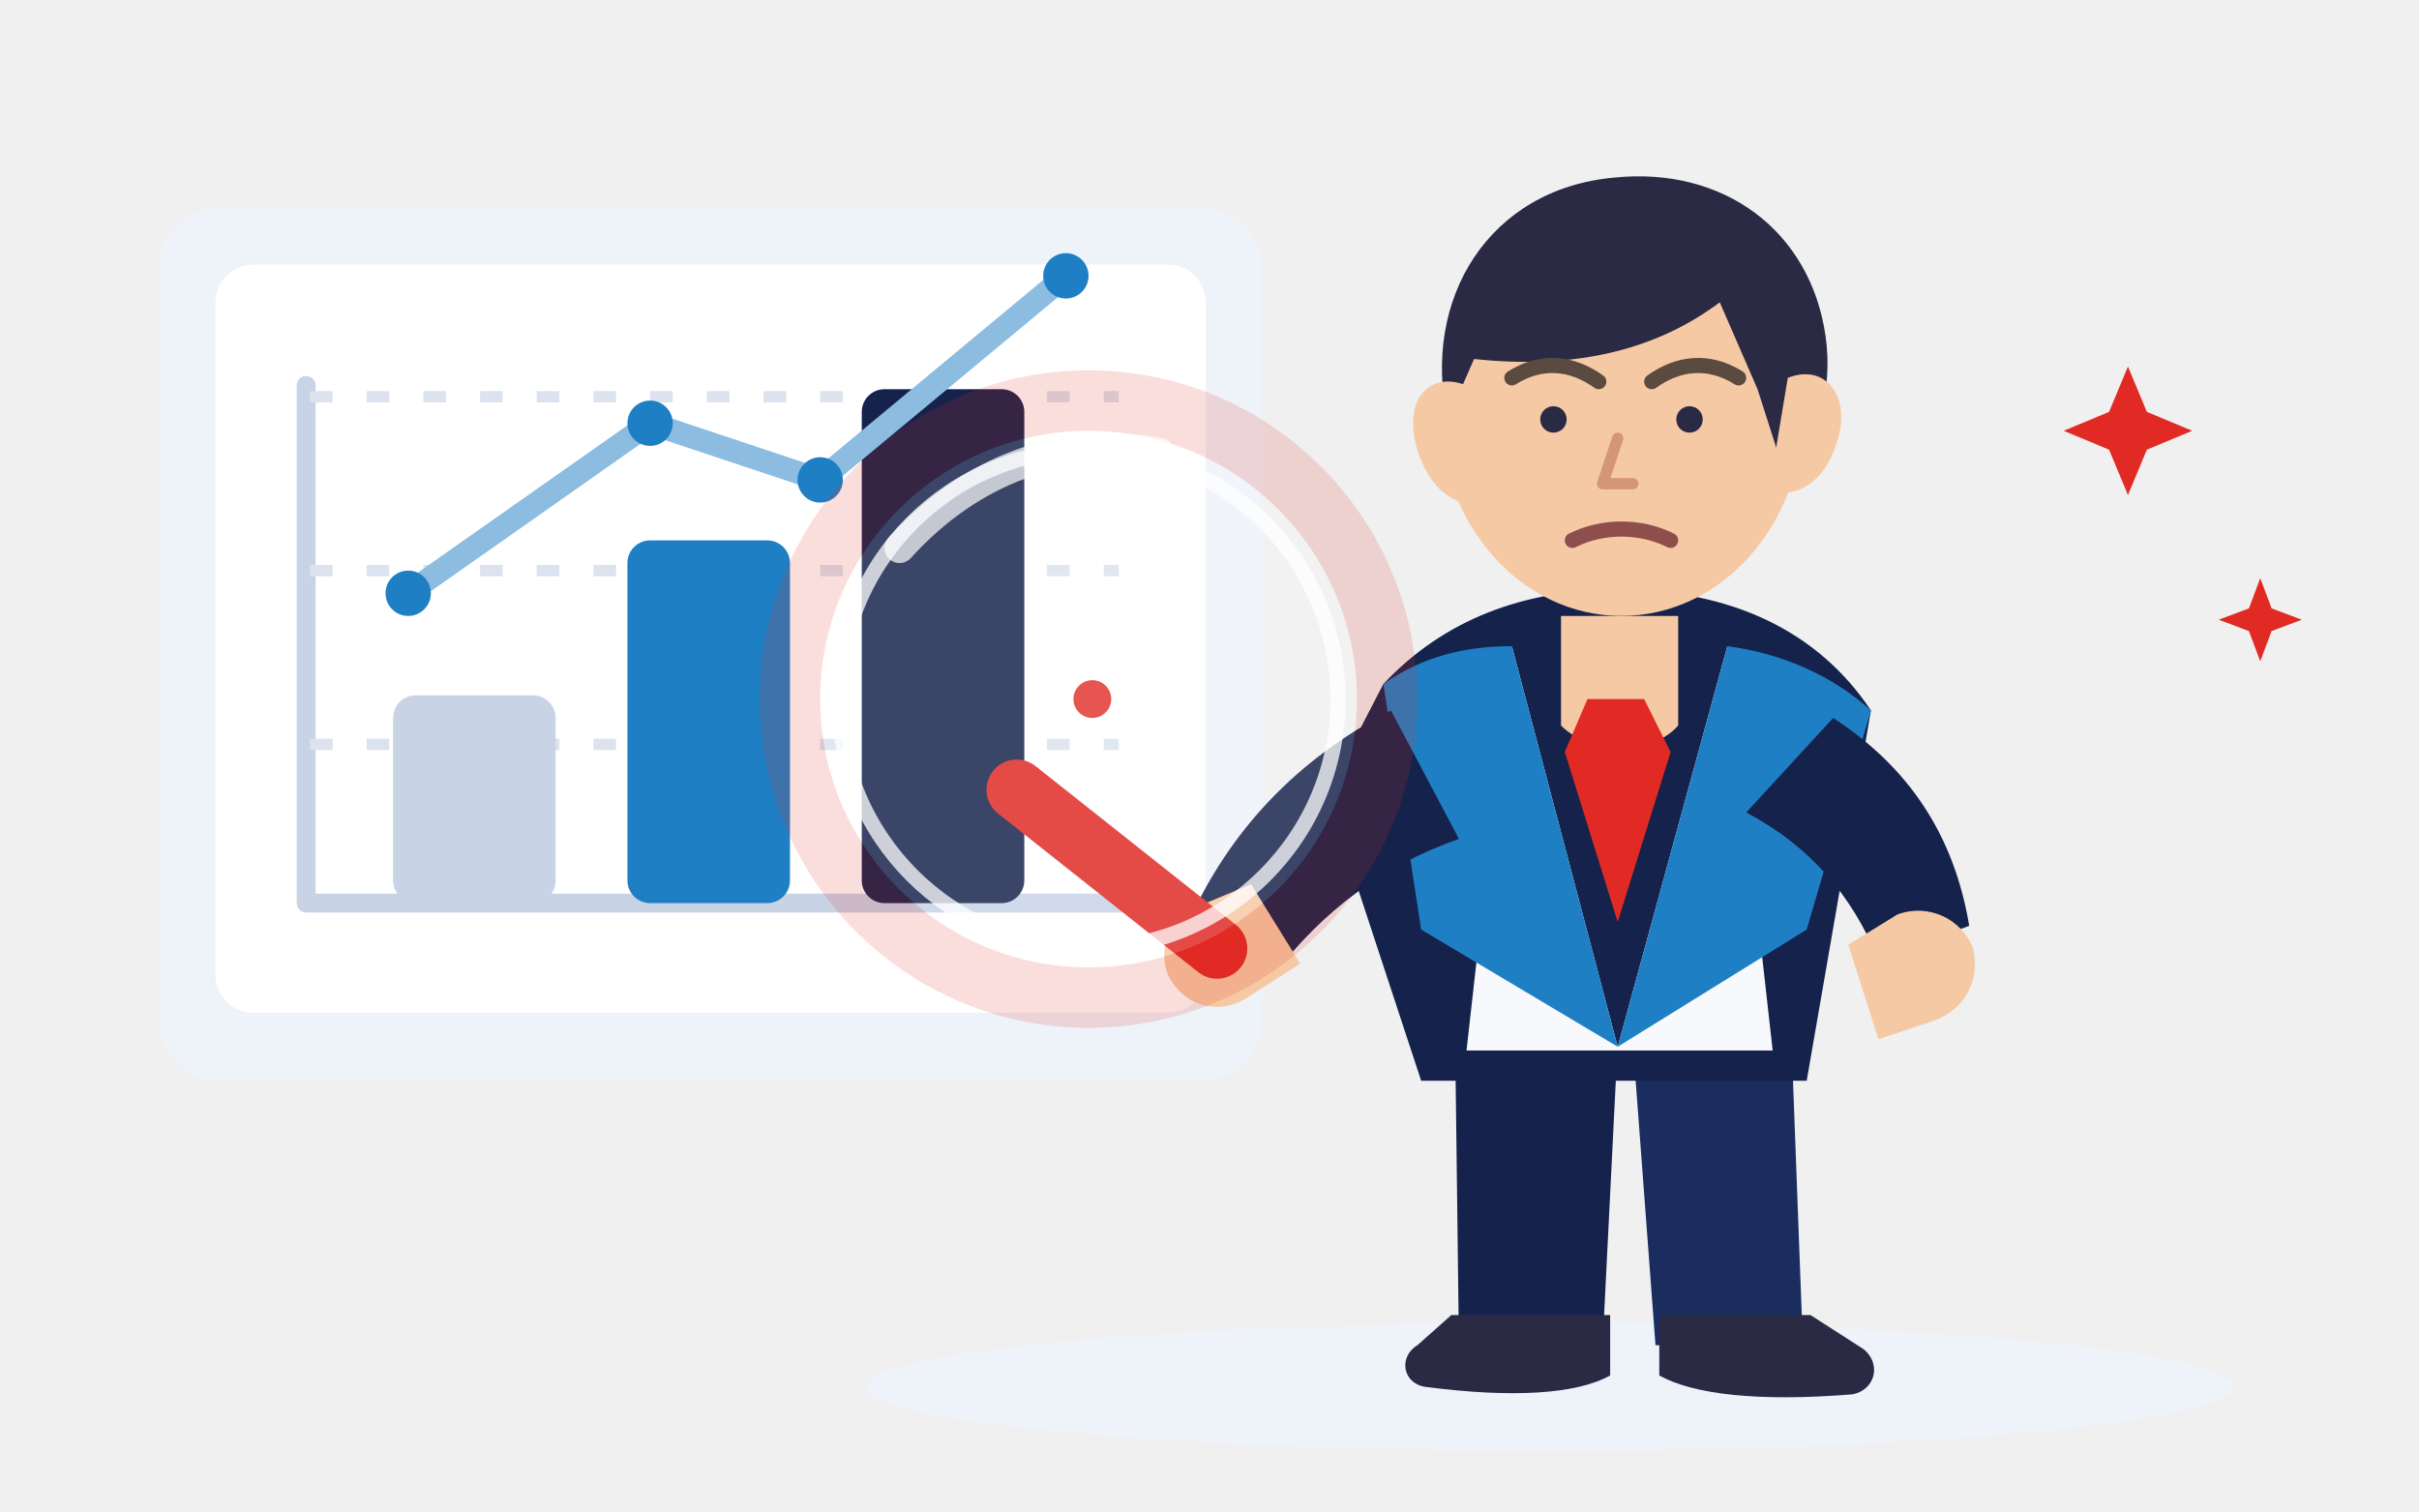
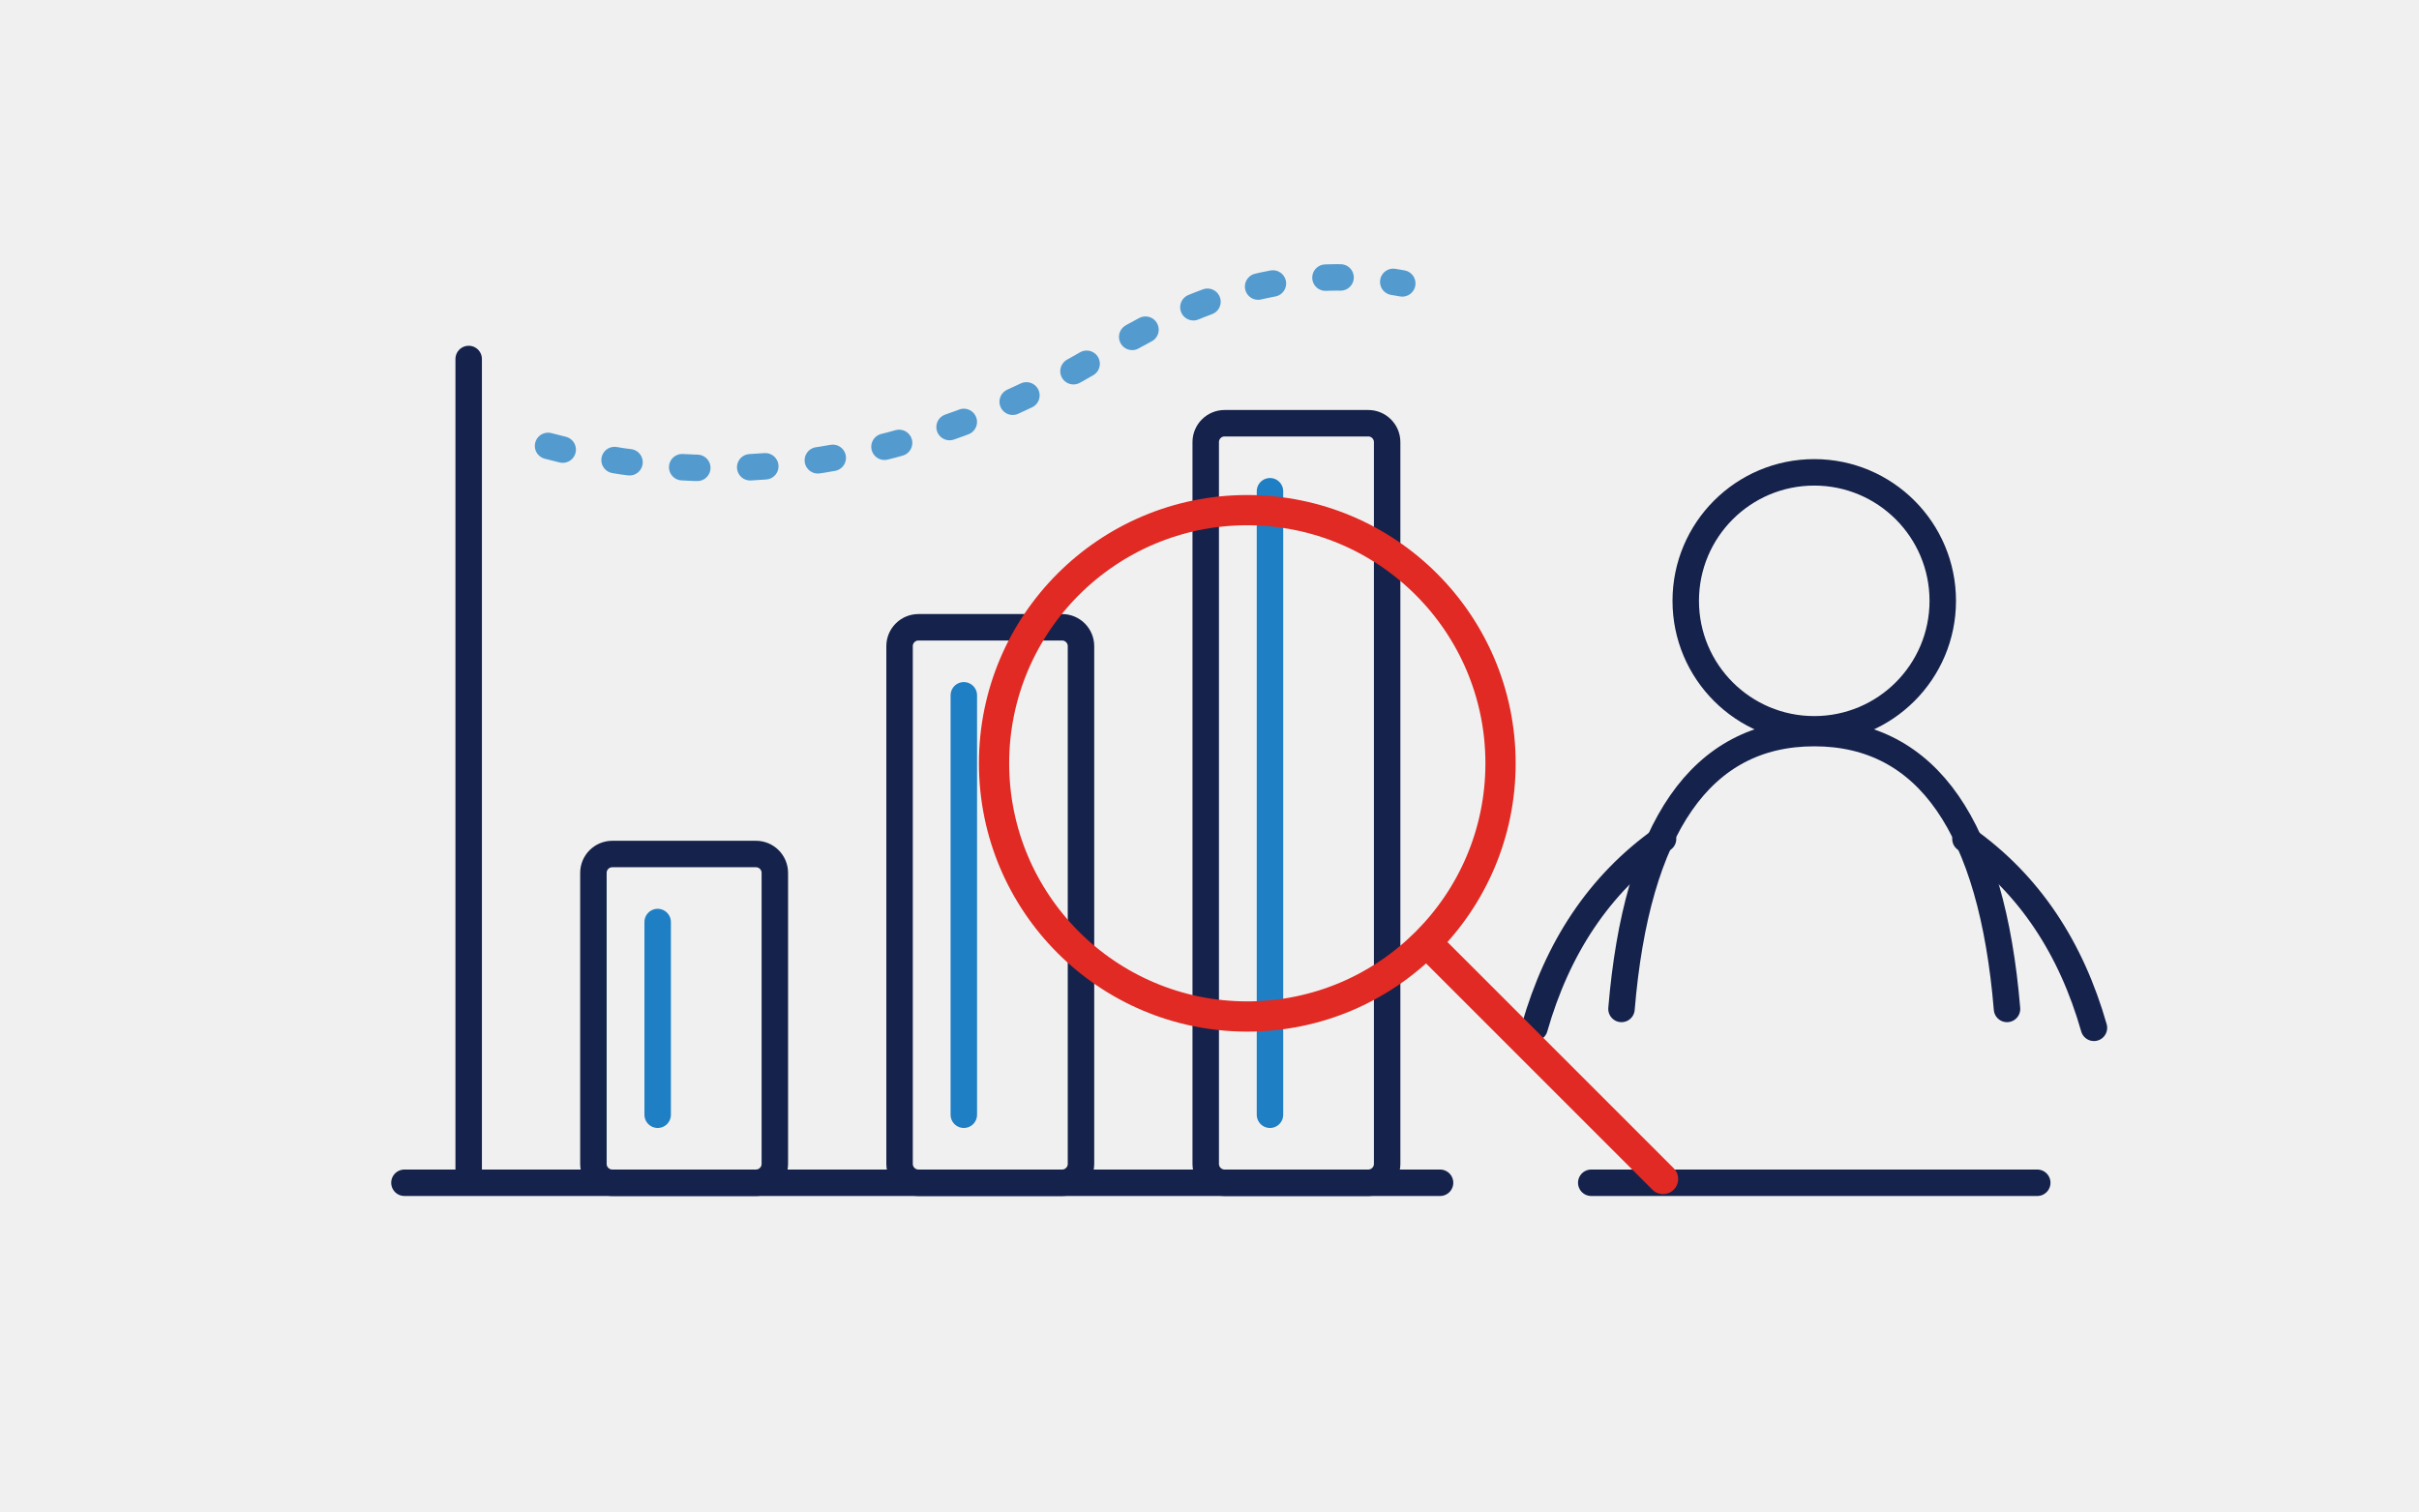
- <svg xmlns="http://www.w3.org/2000/svg" viewBox="0 0 640 400" role="img" aria-label="虫めがねで自社のAI活用状況を調べる経営者">
-   <rect x="42" y="55" width="292" height="231" rx="16" fill="#eef2f9" />
-   <rect x="57" y="70" width="262" height="198" rx="10" fill="#ffffff" />
-   <path d="M81 239H297M81 102v137" fill="none" stroke="#c9d3e6" stroke-width="5" stroke-linecap="round" />
-   <path d="M82 197h214M82 151h214M82 105h214" fill="none" stroke="#dce3ee" stroke-width="3" stroke-dasharray="6 9" />
-   <rect x="104" y="184" width="43" height="55" rx="6" fill="#c9d3e6" />
-   <rect x="166" y="143" width="43" height="96" rx="6" fill="#1f7fc4" />
-   <rect x="228" y="103" width="43" height="136" rx="6" fill="#15224b" />
-   <path d="M108 157l64-45 45 15 65-54" fill="none" stroke="#8cbce0" stroke-width="6" stroke-linecap="round" stroke-linejoin="round" />
-   <circle cx="108" cy="157" r="6" fill="#1f7fc4" />
-   <circle cx="172" cy="112" r="6" fill="#1f7fc4" />
-   <circle cx="217" cy="127" r="6" fill="#1f7fc4" />
-   <circle cx="282" cy="73" r="6" fill="#1f7fc4" />
-   <ellipse cx="410" cy="367" rx="181" ry="17" fill="#eef2f9" />
-   <path d="M385 276h43l-4 80h-38l-1-80z" fill="#15224b" />
-   <path d="M432 276h42l3 80h-39l-6-80z" fill="#1b2d5f" />
-   <path d="M384 348h42v16c-9 5-26 6-49 3-6-1-7-8-2-11l9-8z" fill="#2a2a45" />
-   <path d="M439 348h40l14 9c5 4 3 11-3 12-25 2-42 0-51-5v-16z" fill="#2a2a45" />
-   <path d="M366 181c16-17 37-25 62-25 30 0 53 11 67 32l-17 98H376l-25-76 15-29z" fill="#15224b" />
-   <path d="M413 163h31v29c-7 8-23 8-31 0v-29z" fill="#f5c9a4" />
-   <path d="M400 171l28 106 29-106 12 107h-81l12-107z" fill="#f7f9fc" />
-   <path d="M420 185h15l7 14-14 45-14-45 6-14z" fill="#e02a23" />
-   <path d="M400 171l28 106-52-31-10-65c10-7 21-10 34-10zm57 0-29 106 50-31 17-58c-10-9-23-15-38-17z" fill="#1f7fc4" />
-   <path d="M368 188c-25 13-43 32-54 57l23 13c13-17 29-29 49-36l-18-34z" fill="#15224b" />
-   <path d="M319 239c-9 3-13 11-10 19 4 8 13 11 21 6l14-9-13-21-12 5z" fill="#f5c9a4" />
-   <path d="M322 251l-53-42" fill="none" stroke="#e02a23" stroke-width="16" stroke-linecap="round" />
-   <path d="M485 190c20 13 32 31 36 55l-24 9c-7-17-18-30-35-39l23-25z" fill="#15224b" />
-   <path d="M502 242c8-3 17 1 20 9 2 8-2 16-10 19l-15 5-8-25 13-8z" fill="#f5c9a4" />
-   <ellipse cx="429" cy="109" rx="48" ry="54" fill="#f5c9a4" />
-   <path d="M383 111c-7-32 11-61 44-64 29-3 52 14 56 42 2 14-2 28-10 39l-8-25-10-23c-16 12-37 18-65 15l-7 16z" fill="#2a2a45" />
-   <path d="M388 102c-10-4-17 4-13 17 3 10 10 16 18 14l-5-31zm85-2c10-4 17 5 13 17-3 10-10 15-18 13l5-30z" fill="#f5c9a4" />
-   <circle cx="411" cy="111" r="3.5" fill="#2a2a45" />
-   <circle cx="447" cy="111" r="3.5" fill="#2a2a45" />
-   <path d="M400 100c8-5 16-4 23 1m14 0c7-5 15-6 23-1" fill="none" stroke="#5b4a3f" stroke-width="4" stroke-linecap="round" />
-   <path d="M428 116l-4 12h8" fill="none" stroke="#d59678" stroke-width="3" stroke-linecap="round" stroke-linejoin="round" />
-   <path d="M416 143c8-4 18-4 26 0" fill="none" stroke="#8e4f4c" stroke-width="4" stroke-linecap="round" />
-   <circle cx="288" cy="185" r="79" fill="#ffffff" opacity=".16" stroke="#e02a23" stroke-width="16" />
-   <circle cx="288" cy="185" r="66" fill="none" stroke="#ffffff" stroke-width="4" opacity=".75" />
-   <path d="M238 145c19-21 44-30 69-25" fill="none" stroke="#ffffff" stroke-width="8" stroke-linecap="round" opacity=".7" />
-   <circle cx="289" cy="185" r="5" fill="#e02a23" opacity=".8" />
-   <g fill="#e02a23">
-     <path d="M563 97l5 12 12 5-12 5-5 12-5-12-12-5 12-5 5-12z" />
-     <path d="M598 153l3 8 8 3-8 3-3 8-3-8-8-3 8-3 3-8z" />
+ <svg xmlns="http://www.w3.org/2000/svg" viewBox="0 0 640 400" role="img" aria-label="A person examines a three-bar chart through a red-rimmed magnifying glass">
+   <g fill="none" stroke-linecap="round" stroke-linejoin="round">
+     <g stroke="#15224b" stroke-width="7">
+       <path d="M107 313h274M124 313V95" />
+       <rect x="157" y="226" width="48" height="87" rx="5" />
+       <rect x="238" y="166" width="48" height="147" rx="5" />
+       <rect x="319" y="112" width="48" height="201" rx="5" />
+       <circle cx="480" cy="159" r="34" />
+       <path d="M429 267c4-48 21-73 51-73s47 25 51 73" />
+       <path d="M440 222c-17 12-28 29-34 50M520 222c17 12 28 29 34 50" />
+       <path d="M421 313h118" />
+     </g>
+     <g stroke="#1f7fc4" stroke-width="7">
+       <path d="M174 244v51M255 184v111M336 130v165" />
+       <path d="M145 118c52 14 104 2 148-25 26-16 51-23 78-18" stroke-dasharray="4 14" opacity=".75" />
+     </g>
+     <g stroke="#e02a23" stroke-width="8">
+       <circle cx="330" cy="202" r="67" />
+       <path d="m378 250 62 62" />
+     </g>
  </g>
</svg>
